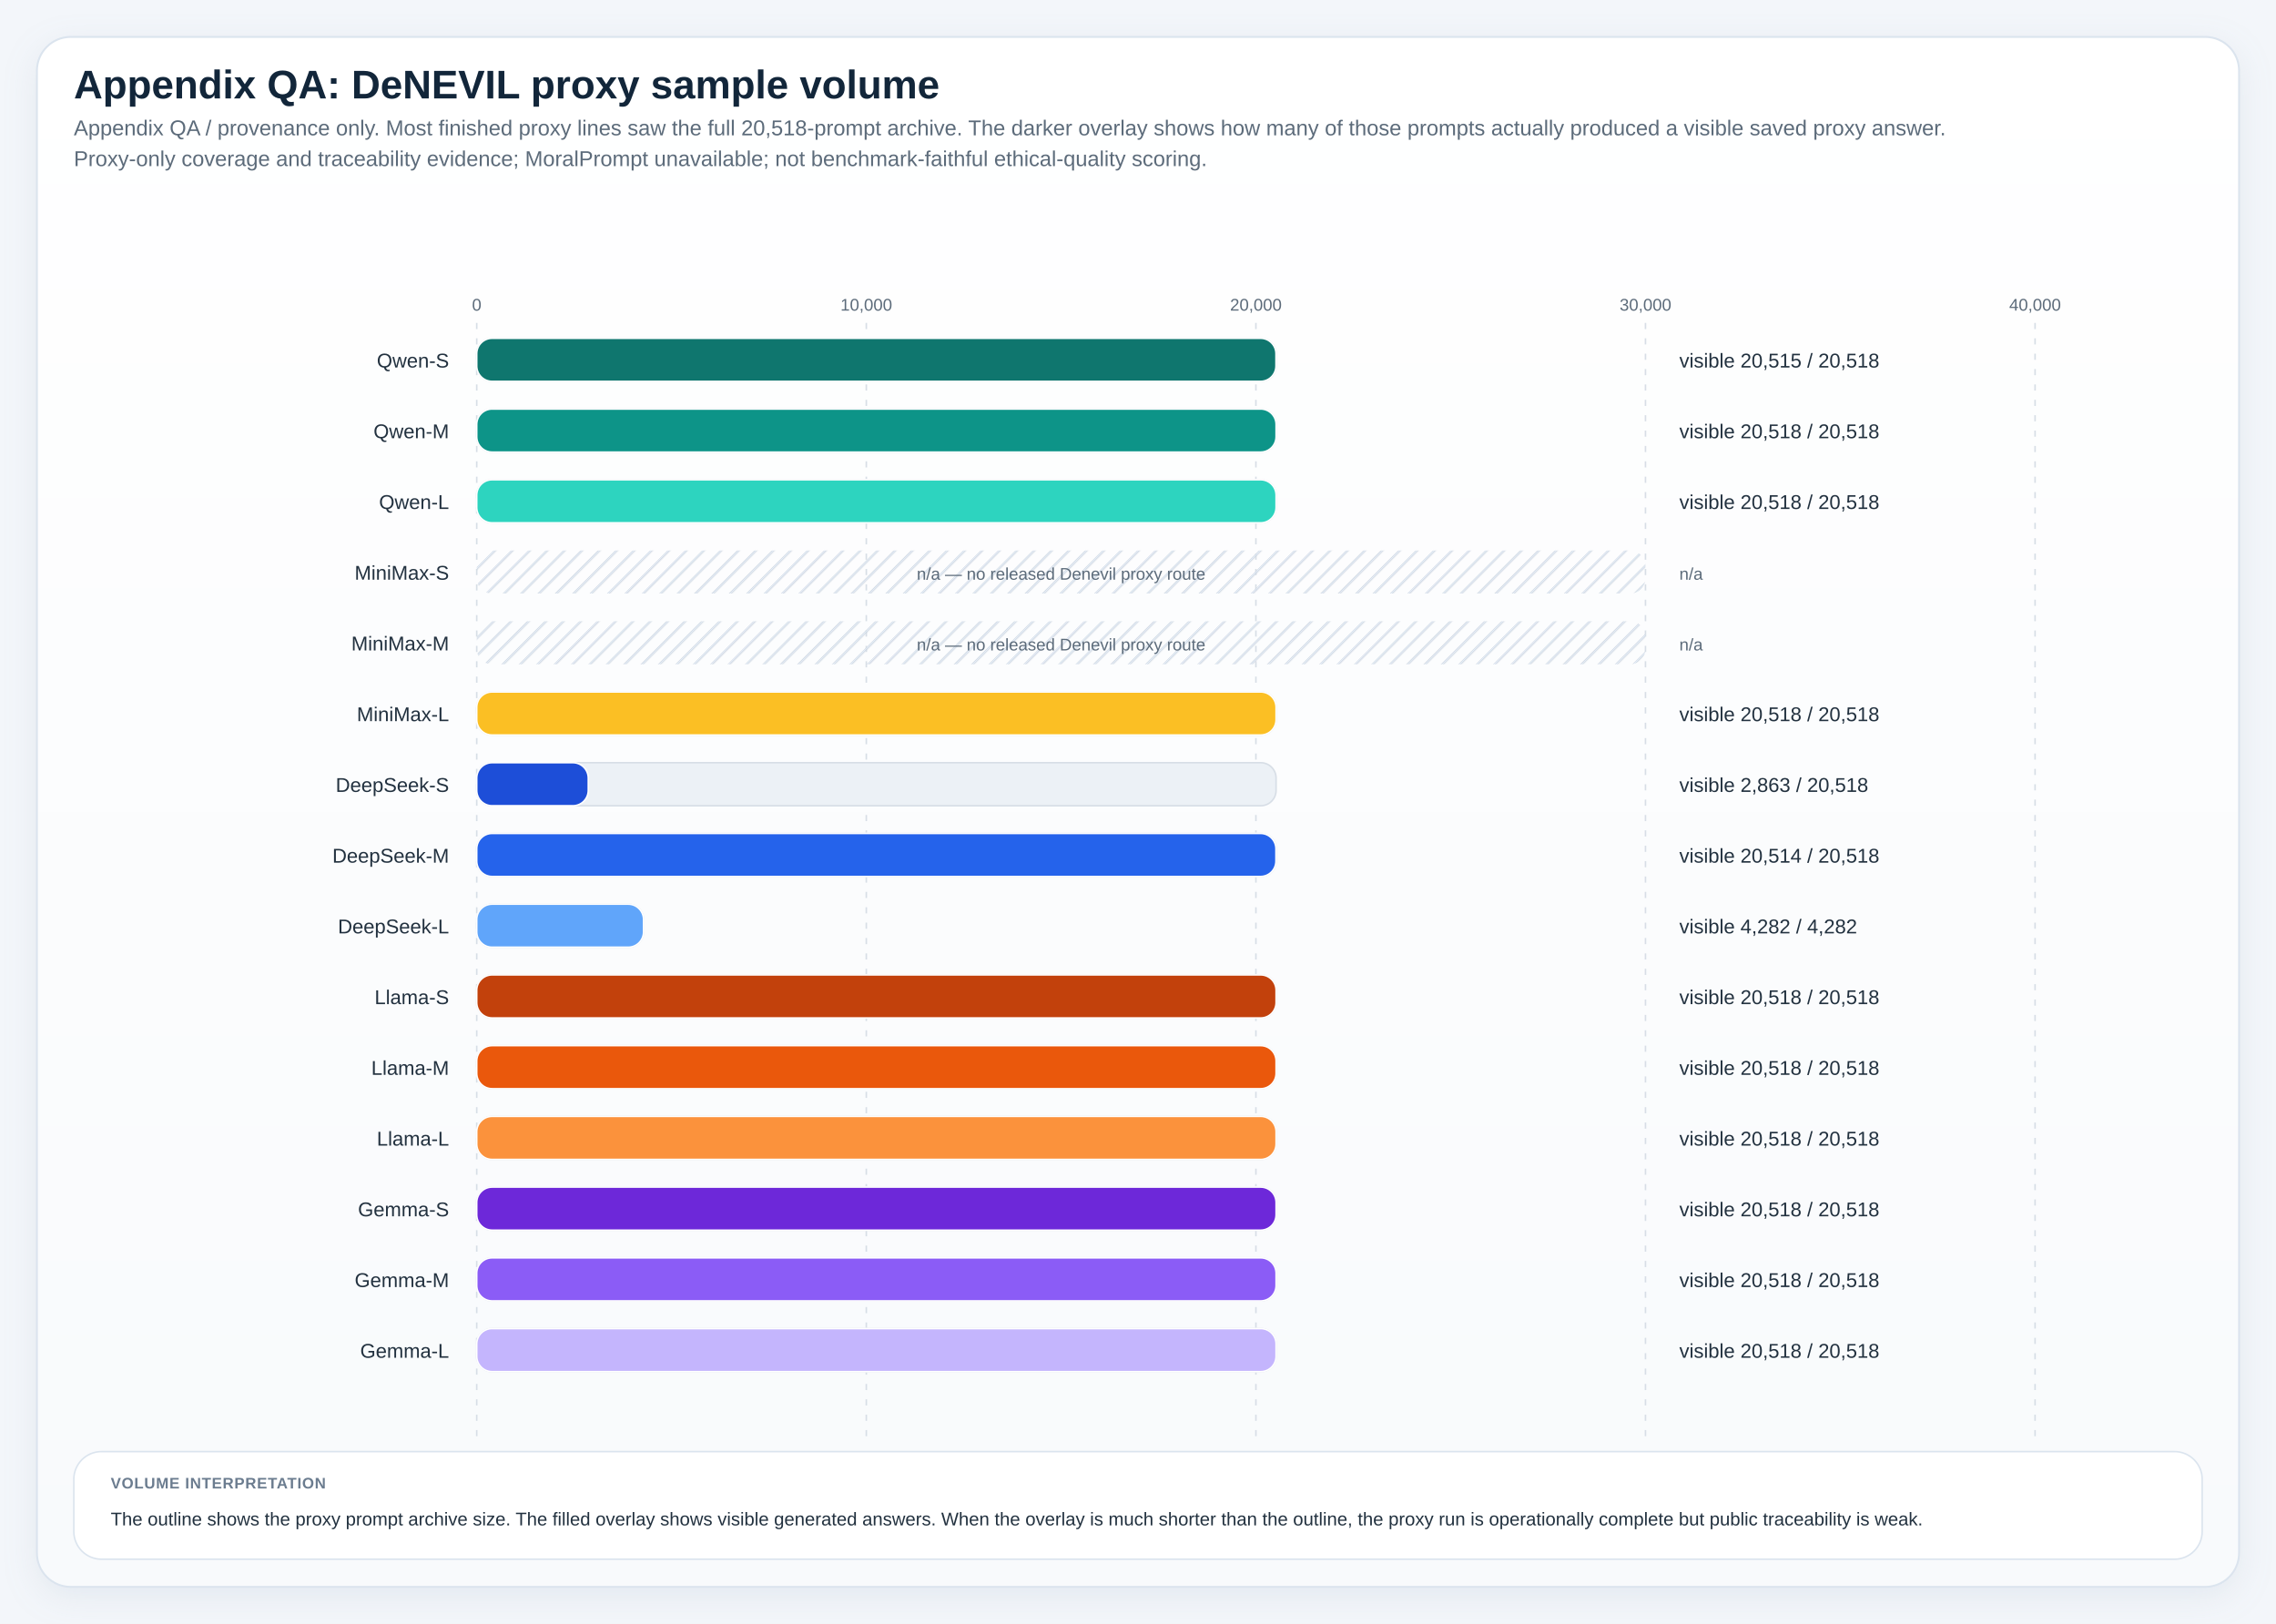
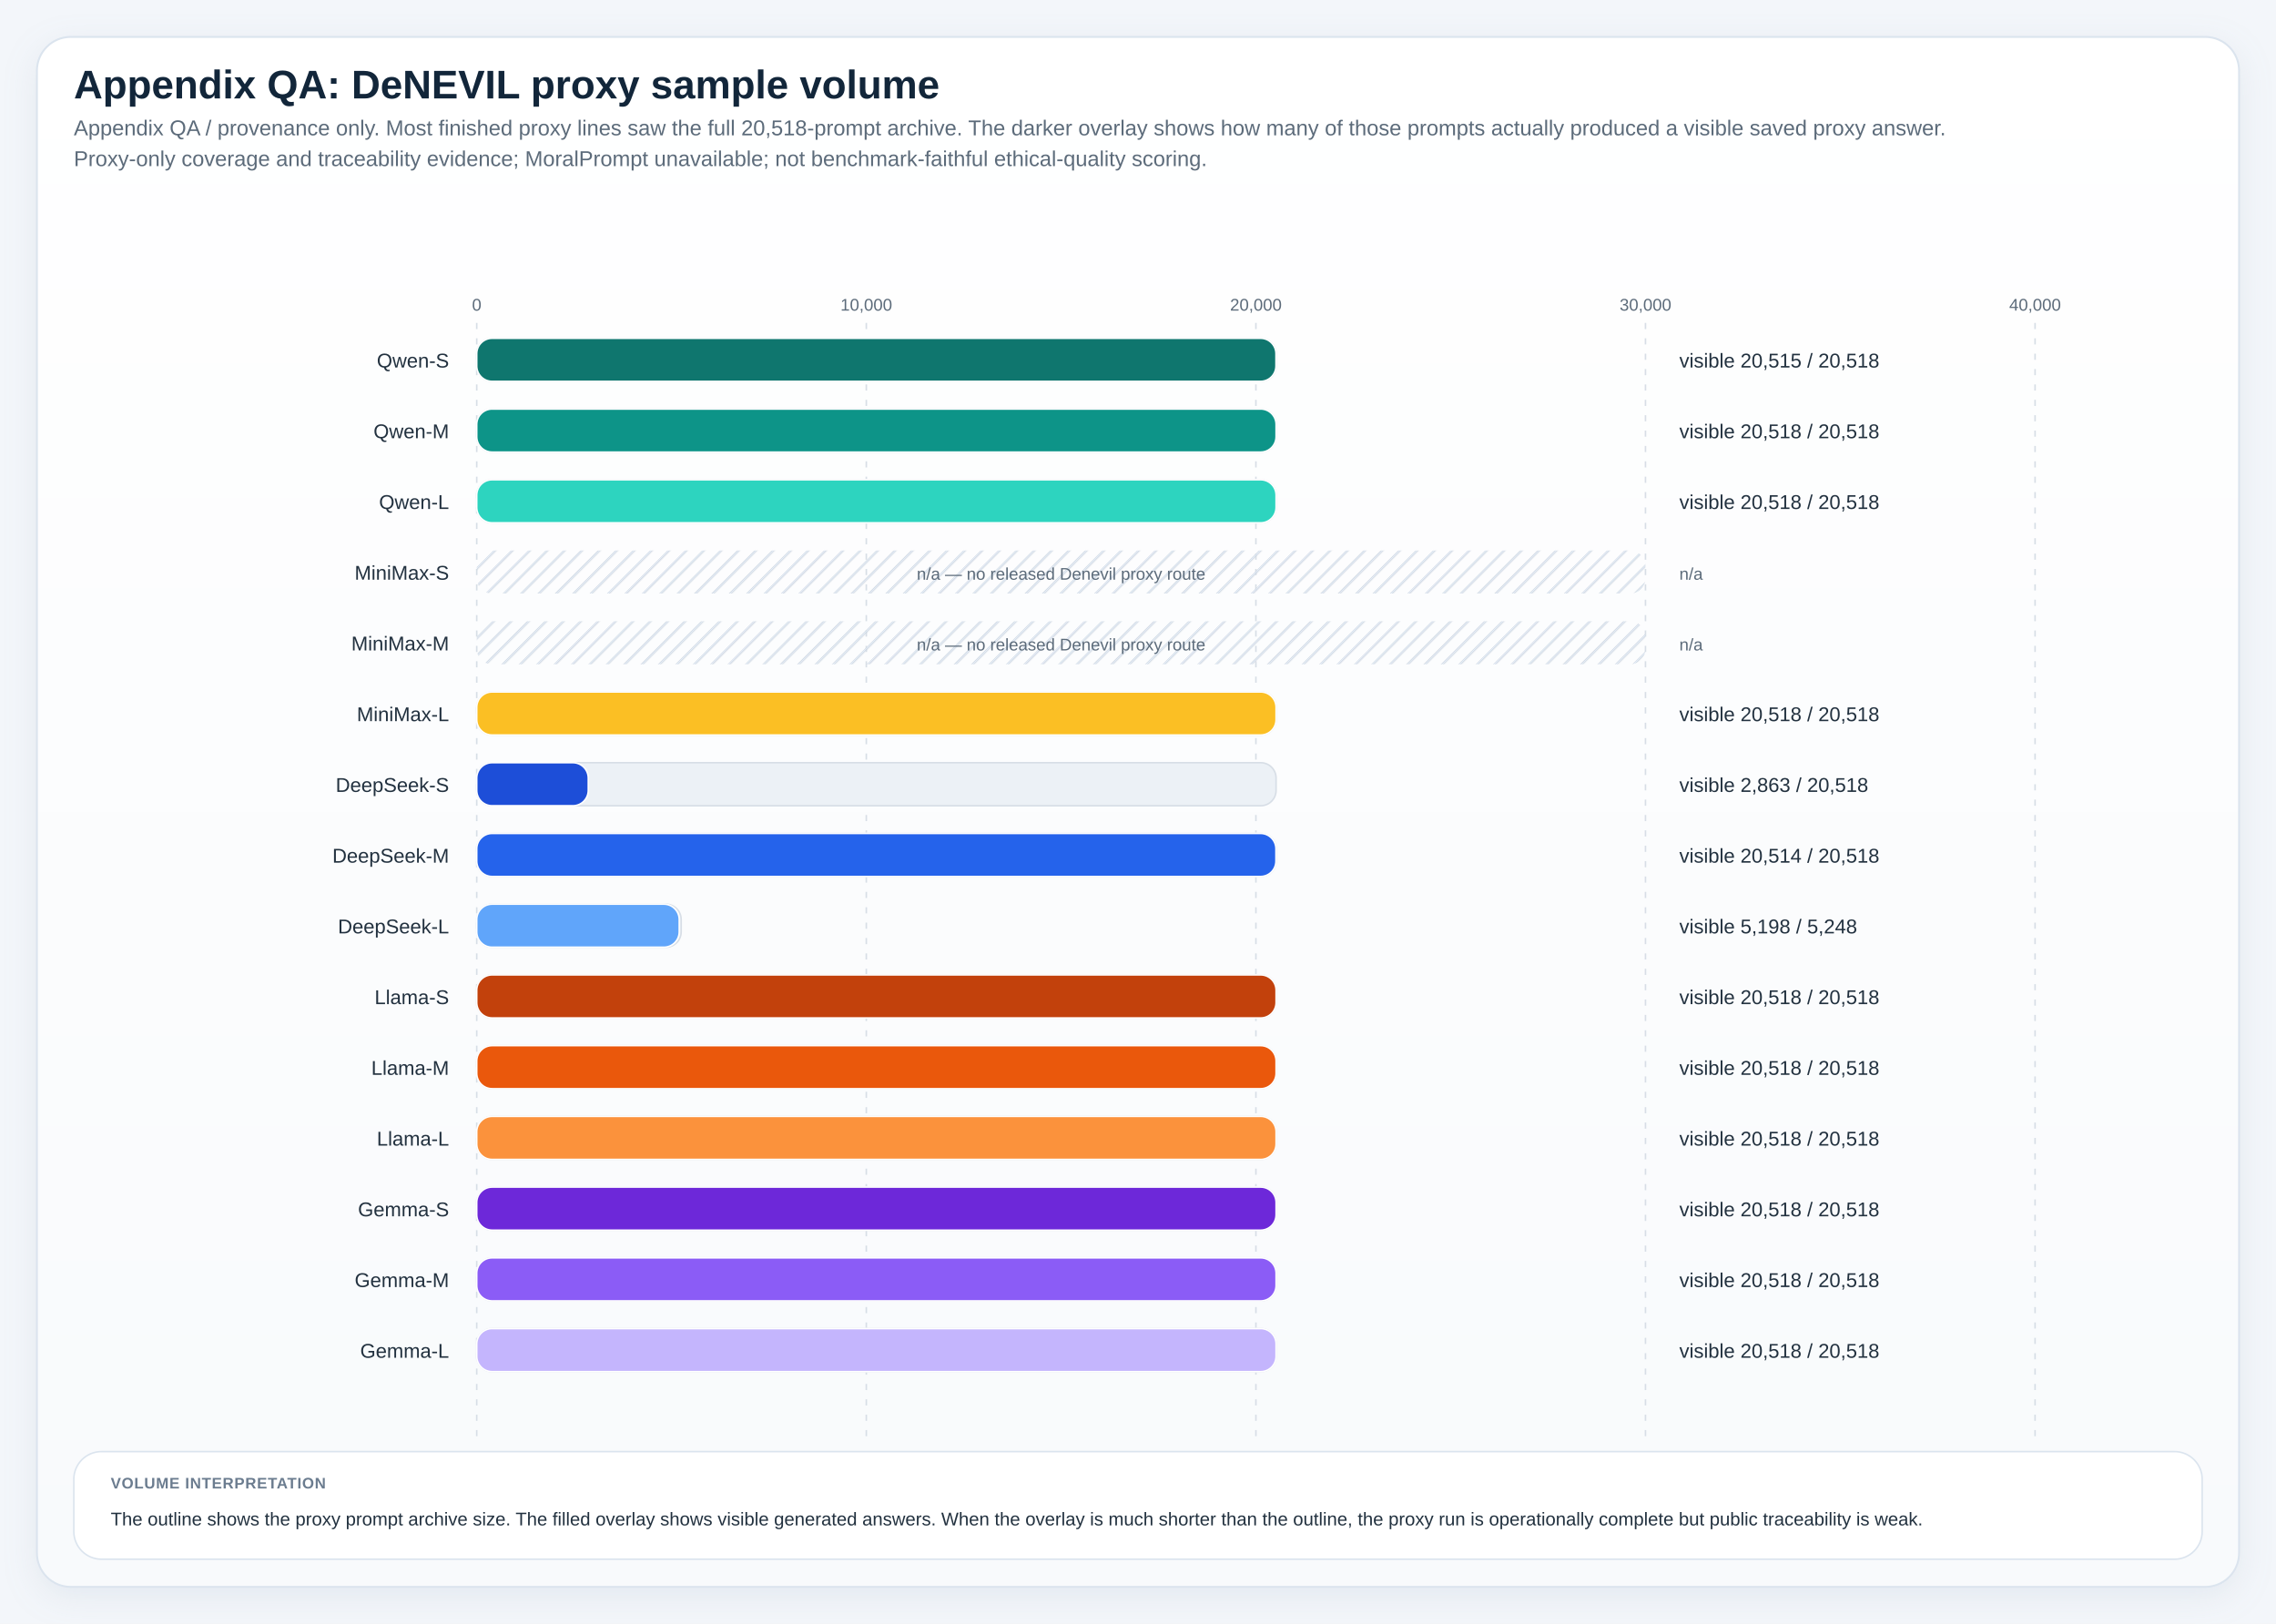
<svg xmlns="http://www.w3.org/2000/svg" viewBox="0 0 1480 1056" role="img" preserveAspectRatio="xMidYMin meet" style="max-width:100%;height:auto">
  <defs>
    <linearGradient id="panelGradient" x1="0" x2="0" y1="0" y2="1">
      <stop offset="0%" stop-color="#ffffff" />
      <stop offset="100%" stop-color="#f8fafc" />
    </linearGradient>
    <pattern id="diagonalHatch" width="8" height="8" patternUnits="userSpaceOnUse" patternTransform="rotate(45)">
      <line x1="0" y1="0" x2="0" y2="8" stroke="#cdd6e1" stroke-width="3" />
    </pattern>
    <filter id="softShadow" x="-20%" y="-20%" width="140%" height="140%">
      <feDropShadow dx="0" dy="6" stdDeviation="10" flood-color="#9fb0c2" flood-opacity="0.18" />
    </filter>
    <style>
.canvas { fill: #f3f6fa; }
.title { font: 700 26px 'IBM Plex Sans', 'Helvetica Neue', Arial, sans-serif; fill: #12263a; }
.subtitle { font: 400 14px 'IBM Plex Sans', 'Helvetica Neue', Arial, sans-serif; fill: #5c6b7a; }
.axis { font: 600 14px 'IBM Plex Sans', 'Helvetica Neue', Arial, sans-serif; fill: #22313f; }
.label { font: 500 13px 'IBM Plex Sans', 'Helvetica Neue', Arial, sans-serif; fill: #22313f; }
.metric { font: 700 20px 'IBM Plex Sans', 'Helvetica Neue', Arial, sans-serif; fill: #12263a; }
.celltext { font: 700 16px 'IBM Plex Sans', 'Helvetica Neue', Arial, sans-serif; fill: #ffffff; }
.celltext-dark { font: 700 16px 'IBM Plex Sans', 'Helvetica Neue', Arial, sans-serif; fill: #173042; }
.cellsub { font: 500 11px 'IBM Plex Sans', 'Helvetica Neue', Arial, sans-serif; fill: rgba(255,255,255,0.88); }
.cellsub-dark { font: 600 11px 'IBM Plex Sans', 'Helvetica Neue', Arial, sans-serif; fill: #385062; }
.body { font: 500 12px 'IBM Plex Sans', 'Helvetica Neue', Arial, sans-serif; fill: #22313f; }
.small { font: 500 11px 'IBM Plex Sans', 'Helvetica Neue', Arial, sans-serif; fill: #5c6b7a; }
.tiny { font: 600 10px 'IBM Plex Sans', 'Helvetica Neue', Arial, sans-serif; fill: #6b7c8f; letter-spacing: 0.04em; }
.grid { fill: #ffffff; stroke: #d7dee6; stroke-width: 1.25; }
.panel { fill: url(#panelGradient); stroke: #dbe4ee; stroke-width: 1.25; filter: url(#softShadow); }
.subpanel { fill: #ffffff; stroke: #e2e8f0; stroke-width: 1; }
.legend-card { fill: #ffffff; stroke: #dbe4ee; stroke-width: 1; }
.guide { stroke: #d7dee6; stroke-width: 1; stroke-dasharray: 4 6; }
.baseline { stroke: #aab7c6; stroke-width: 1.1; }
.muted-cell { fill: #eef2f7; stroke: #d7dee6; stroke-width: 1; }
.muted-bar { fill: #ecf1f6; stroke: #d7dee6; stroke-width: 1; }
.outline { stroke: rgba(255,255,255,0.9); stroke-width: 1; }
</style>
  </defs>
  <rect x="0" y="0" width="1480" height="1056" class="canvas" />
  <rect x="24" y="24" width="1432" height="1008" rx="22" class="panel" />
  <text x="48" y="64" class="title">Appendix QA: DeNEVIL proxy sample volume</text>
  <text x="48" y="88" class="subtitle">Appendix QA / provenance only. Most finished proxy lines saw the full 20,518-prompt archive. The darker overlay shows how many of those prompts actually produced a visible saved proxy answer.</text>
  <text x="48" y="108" class="subtitle">Proxy-only coverage and traceability evidence; MoralPrompt unavailable; not benchmark-faithful ethical-quality scoring.</text>
  <line x1="310.00" y1="210" x2="310.00" y2="934" class="guide" />
  <text x="310.00" y="202" text-anchor="middle" class="small">0</text>
  <line x1="563.33" y1="210" x2="563.33" y2="934" class="guide" />
  <text x="563.33" y="202" text-anchor="middle" class="small">10,000</text>
  <line x1="816.67" y1="210" x2="816.67" y2="934" class="guide" />
  <text x="816.67" y="202" text-anchor="middle" class="small">20,000</text>
  <line x1="1070.00" y1="210" x2="1070.00" y2="934" class="guide" />
  <text x="1070.00" y="202" text-anchor="middle" class="small">30,000</text>
  <line x1="1323.33" y1="210" x2="1323.33" y2="934" class="guide" />
  <text x="1323.33" y="202" text-anchor="middle" class="small">40,000</text>
  <text x="292" y="239.00" text-anchor="end" class="label">Qwen-S</text>
  <rect x="310" y="220" width="519.79" height="28" rx="10" class="muted-bar" />
  <rect x="310" y="220" width="519.71" height="28" rx="10" fill="#0f766e" stroke="#ffffff" stroke-width="1" />
  <text x="1092" y="239.00" class="label">visible 20,515 / 20,518</text>
  <text x="292" y="285.00" text-anchor="end" class="label">Qwen-M</text>
  <rect x="310" y="266" width="519.79" height="28" rx="10" class="muted-bar" />
  <rect x="310" y="266" width="519.79" height="28" rx="10" fill="#0d9488" stroke="#ffffff" stroke-width="1" />
  <text x="1092" y="285.00" class="label">visible 20,518 / 20,518</text>
  <text x="292" y="331.00" text-anchor="end" class="label">Qwen-L</text>
  <rect x="310" y="312" width="519.79" height="28" rx="10" class="muted-bar" />
  <rect x="310" y="312" width="519.79" height="28" rx="10" fill="#2dd4bf" stroke="#ffffff" stroke-width="1" />
  <text x="1092" y="331.00" class="label">visible 20,518 / 20,518</text>
  <text x="292" y="377.00" text-anchor="end" class="label">MiniMax-S</text>
  <rect x="310" y="358" width="760" height="28" rx="10" fill="url(#diagonalHatch)" opacity="0.85" />
  <text x="690.00" y="377.00" text-anchor="middle" class="small">n/a — no released Denevil proxy route</text>
  <text x="1092" y="377.00" class="small">n/a</text>
  <text x="292" y="423.00" text-anchor="end" class="label">MiniMax-M</text>
  <rect x="310" y="404" width="760" height="28" rx="10" fill="url(#diagonalHatch)" opacity="0.85" />
  <text x="690.00" y="423.00" text-anchor="middle" class="small">n/a — no released Denevil proxy route</text>
  <text x="1092" y="423.00" class="small">n/a</text>
  <text x="292" y="469.00" text-anchor="end" class="label">MiniMax-L</text>
  <rect x="310" y="450" width="519.79" height="28" rx="10" class="muted-bar" />
  <rect x="310" y="450" width="519.79" height="28" rx="10" fill="#fbbf24" stroke="#ffffff" stroke-width="1" />
  <text x="1092" y="469.00" class="label">visible 20,518 / 20,518</text>
  <text x="292" y="515.00" text-anchor="end" class="label">DeepSeek-S</text>
  <rect x="310" y="496" width="519.79" height="28" rx="10" class="muted-bar" />
  <rect x="310" y="496" width="72.53" height="28" rx="10" fill="#1d4ed8" stroke="#ffffff" stroke-width="1" />
  <text x="1092" y="515.00" class="label">visible 2,863 / 20,518</text>
  <text x="292" y="561.00" text-anchor="end" class="label">DeepSeek-M</text>
  <rect x="310" y="542" width="519.79" height="28" rx="10" class="muted-bar" />
  <rect x="310" y="542" width="519.69" height="28" rx="10" fill="#2563eb" stroke="#ffffff" stroke-width="1" />
  <text x="1092" y="561.00" class="label">visible 20,514 / 20,518</text>
  <text x="292" y="607.00" text-anchor="end" class="label">DeepSeek-L</text>
-   <rect x="310" y="588" width="108.48" height="28" rx="10" class="muted-bar" />
-   <rect x="310" y="588" width="108.48" height="28" rx="10" fill="#60a5fa" stroke="#ffffff" stroke-width="1" />
-   <text x="1092" y="607.00" class="label">visible 4,282 / 4,282</text>
+   <rect x="310" y="588" width="132.95" height="28" rx="10" class="muted-bar" />
+   <rect x="310" y="588" width="131.68" height="28" rx="10" fill="#60a5fa" stroke="#ffffff" stroke-width="1" />
+   <text x="1092" y="607.00" class="label">visible 5,198 / 5,248</text>
  <text x="292" y="653.00" text-anchor="end" class="label">Llama-S</text>
  <rect x="310" y="634" width="519.79" height="28" rx="10" class="muted-bar" />
  <rect x="310" y="634" width="519.79" height="28" rx="10" fill="#c2410c" stroke="#ffffff" stroke-width="1" />
  <text x="1092" y="653.00" class="label">visible 20,518 / 20,518</text>
  <text x="292" y="699.00" text-anchor="end" class="label">Llama-M</text>
  <rect x="310" y="680" width="519.79" height="28" rx="10" class="muted-bar" />
  <rect x="310" y="680" width="519.79" height="28" rx="10" fill="#ea580c" stroke="#ffffff" stroke-width="1" />
  <text x="1092" y="699.00" class="label">visible 20,518 / 20,518</text>
  <text x="292" y="745.00" text-anchor="end" class="label">Llama-L</text>
  <rect x="310" y="726" width="519.79" height="28" rx="10" class="muted-bar" />
  <rect x="310" y="726" width="519.79" height="28" rx="10" fill="#fb923c" stroke="#ffffff" stroke-width="1" />
  <text x="1092" y="745.00" class="label">visible 20,518 / 20,518</text>
  <text x="292" y="791.00" text-anchor="end" class="label">Gemma-S</text>
  <rect x="310" y="772" width="519.79" height="28" rx="10" class="muted-bar" />
  <rect x="310" y="772" width="519.79" height="28" rx="10" fill="#6d28d9" stroke="#ffffff" stroke-width="1" />
  <text x="1092" y="791.00" class="label">visible 20,518 / 20,518</text>
  <text x="292" y="837.00" text-anchor="end" class="label">Gemma-M</text>
  <rect x="310" y="818" width="519.79" height="28" rx="10" class="muted-bar" />
  <rect x="310" y="818" width="519.79" height="28" rx="10" fill="#8b5cf6" stroke="#ffffff" stroke-width="1" />
  <text x="1092" y="837.00" class="label">visible 20,518 / 20,518</text>
  <text x="292" y="883.00" text-anchor="end" class="label">Gemma-L</text>
  <rect x="310" y="864" width="519.79" height="28" rx="10" class="muted-bar" />
  <rect x="310" y="864" width="519.79" height="28" rx="10" fill="#c4b5fd" stroke="#ffffff" stroke-width="1" />
  <text x="1092" y="883.00" class="label">visible 20,518 / 20,518</text>
  <rect x="48" y="944" width="1384" height="70" rx="18" class="legend-card" />
  <text x="72" y="968" class="tiny">VOLUME INTERPRETATION</text>
  <text x="72" y="992" class="body">The outline shows the proxy prompt archive size. The filled overlay shows visible generated answers. When the overlay is much shorter than the outline, the proxy run is operationally complete but public traceability is weak.</text>
</svg>
